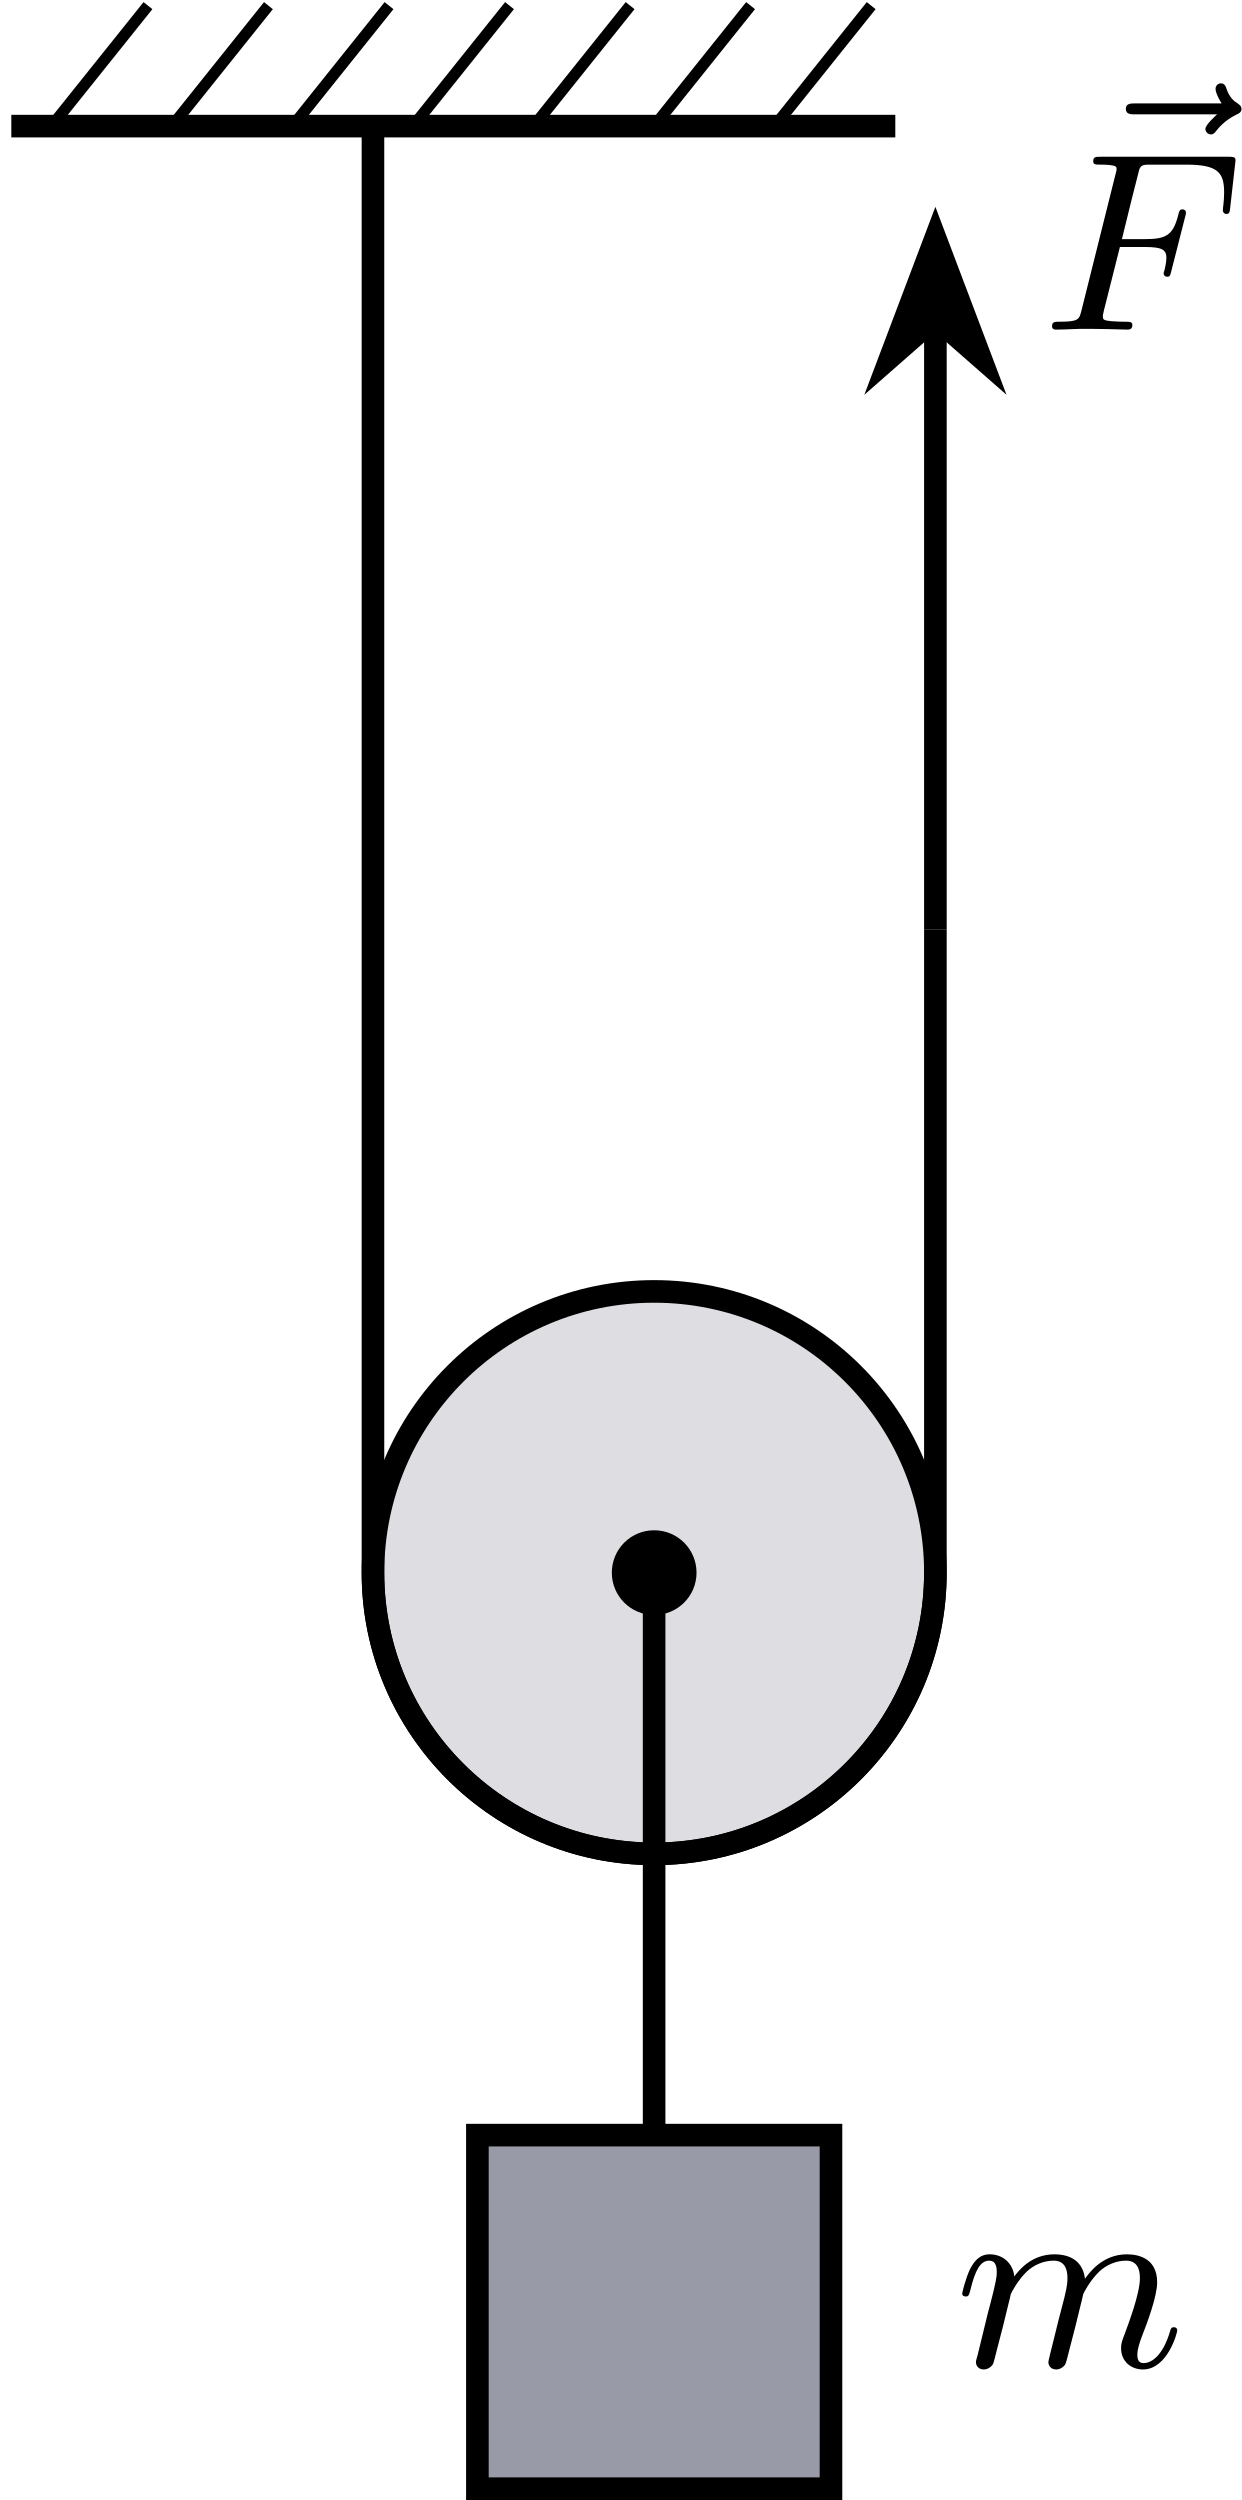
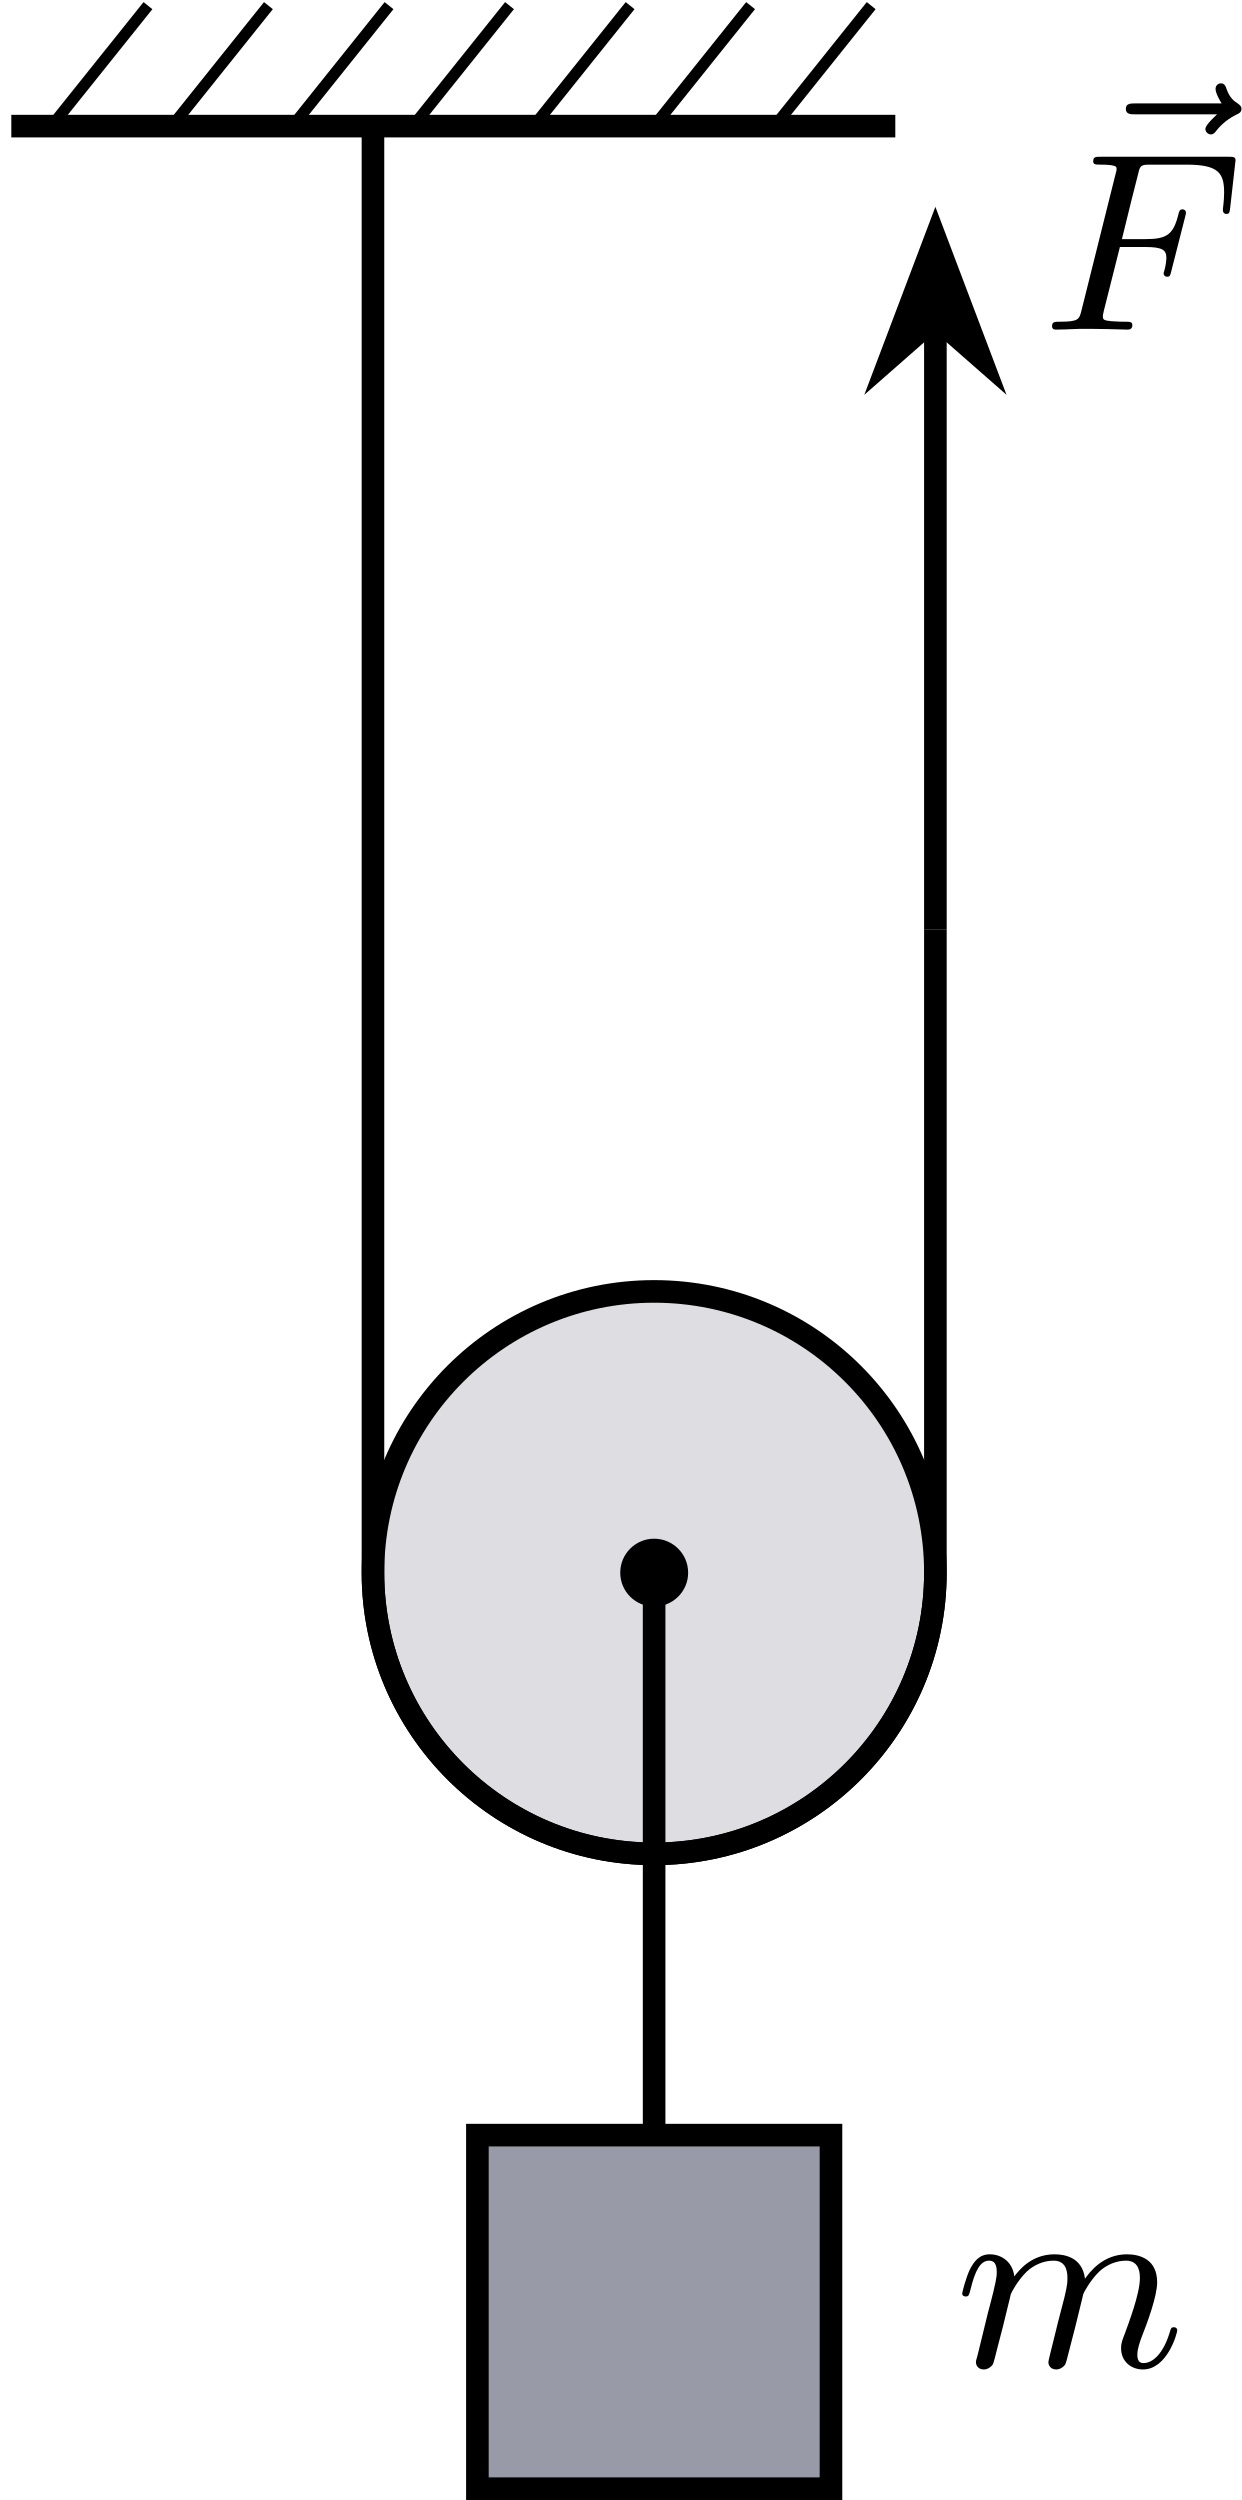
<svg xmlns="http://www.w3.org/2000/svg" xmlns:xlink="http://www.w3.org/1999/xlink" version="1.1" width="56.931pt" height="114.644pt" viewBox="-70.008 -69.633 43.793 88.188">
  <defs>
    <path id="g0-70" d="M2.789-2.914H3.667C4.304-2.914 4.429-2.806 4.429-2.52C4.429-2.493 4.42-2.331 4.367-2.116C4.331-2.008 4.331-2 4.331-1.982C4.331-1.946 4.358-1.865 4.456-1.865S4.564-1.91 4.6-2.053L5.093-3.99C5.102-4.026 5.12-4.08 5.12-4.125C5.12-4.178 5.084-4.241 4.994-4.241C4.896-4.241 4.878-4.178 4.842-4.026C4.663-3.327 4.411-3.192 3.685-3.192H2.86C2.977-3.685 3.434-5.523 3.47-5.64C3.533-5.819 3.631-5.819 3.9-5.819H5.138C6.267-5.819 6.465-5.523 6.465-4.833C6.465-4.528 6.42-4.286 6.42-4.214S6.465-4.08 6.545-4.08C6.653-4.08 6.662-4.142 6.68-4.304L6.868-5.972C6.868-6.097 6.779-6.097 6.608-6.097H2.116C1.937-6.097 1.847-6.097 1.847-5.936C1.847-5.819 1.937-5.819 2.125-5.819C2.161-5.819 2.322-5.819 2.466-5.801C2.663-5.774 2.672-5.738 2.672-5.658C2.672-5.631 2.672-5.613 2.627-5.452L1.435-.681C1.354-.359 1.336-.278 .664-.278C.493-.278 .395-.278 .395-.117C.395-.063 .421 0 .529 0C.628 0 1.049-.009 1.139-.018C1.21-.027 1.524-.027 1.722-.027C1.892-.027 2.143-.018 2.358-.018S2.824 0 3.04 0C3.111 0 3.228 0 3.228-.161C3.228-.278 3.138-.278 2.95-.278C2.932-.278 2.699-.278 2.484-.296C2.206-.323 2.188-.359 2.188-.466C2.188-.484 2.188-.538 2.224-.672L2.789-2.914Z" />
    <path id="g0-109" d="M1.695-1.408C1.793-1.829 1.964-2.484 1.973-2.555C1.991-2.609 2.215-3.04 2.537-3.353C2.798-3.596 3.138-3.739 3.488-3.739C3.972-3.739 3.972-3.264 3.972-3.111C3.972-3.004 3.972-2.878 3.865-2.439L3.658-1.641C3.371-.484 3.3-.206 3.3-.161C3.3-.045 3.38 .099 3.578 .099C3.703 .099 3.838 .018 3.9-.09C3.927-.143 3.999-.43 4.044-.61L4.25-1.408C4.349-1.829 4.519-2.484 4.528-2.555C4.546-2.609 4.77-3.04 5.093-3.353C5.353-3.596 5.694-3.739 6.043-3.739C6.528-3.739 6.528-3.264 6.528-3.111C6.528-2.564 6.106-1.47 6.007-1.193C5.9-.915 5.864-.825 5.864-.655C5.864-.17 6.232 .099 6.635 .099C7.496 .099 7.846-1.184 7.846-1.282C7.846-1.327 7.819-1.39 7.729-1.39C7.63-1.39 7.621-1.345 7.586-1.228C7.361-.466 6.985-.126 6.662-.126C6.599-.126 6.438-.126 6.438-.412C6.438-.637 6.528-.87 6.599-1.067C6.779-1.524 7.137-2.475 7.137-2.977C7.137-3.775 6.545-3.963 6.07-3.963C5.218-3.963 4.752-3.327 4.591-3.102C4.501-3.847 3.891-3.963 3.515-3.963C2.681-3.963 2.242-3.371 2.098-3.183C2.044-3.667 1.677-3.963 1.228-3.963C.852-3.963 .664-3.685 .538-3.443C.386-3.129 .26-2.618 .26-2.582C.26-2.502 .323-2.475 .386-2.475C.484-2.475 .502-2.52 .547-2.699C.717-3.407 .906-3.739 1.21-3.739C1.479-3.739 1.479-3.452 1.479-3.318C1.479-3.129 1.408-2.851 1.354-2.618C1.291-2.385 1.201-2 1.166-1.892L.807-.421C.744-.206 .744-.188 .744-.161C.744-.045 .825 .099 1.022 .099C1.148 .099 1.282 .018 1.345-.09C1.372-.143 1.444-.43 1.488-.61L1.695-1.408Z" />
    <path id="g0-126" d="M4.86-5.326C4.842-5.308 4.447-4.958 4.447-4.815C4.447-4.707 4.537-4.618 4.645-4.618C4.734-4.618 4.779-4.68 4.815-4.725C4.914-4.851 5.12-5.102 5.523-5.308C5.631-5.353 5.721-5.398 5.721-5.523C5.721-5.622 5.631-5.676 5.586-5.712C5.452-5.792 5.299-5.927 5.2-6.205C5.165-6.312 5.129-6.42 4.994-6.42C4.914-6.42 4.806-6.357 4.806-6.223C4.806-6.061 4.985-5.765 5.021-5.712H1.973C1.82-5.712 1.641-5.712 1.641-5.523C1.641-5.326 1.811-5.326 1.973-5.326H4.86Z" />
  </defs>
  <g id="page1">
    <path d="M-69.609-65.184H-38.426" stroke="#000" fill="none" stroke-width=".797" stroke-miterlimit="10" />
    <path d="M-68.191-65.184L-64.789-69.434" stroke="#000" fill="none" stroke-width=".399" stroke-miterlimit="10" />
    <path d="M-63.941-65.184L-60.539-69.434" stroke="#000" fill="none" stroke-width=".399" stroke-miterlimit="10" />
    <path d="M-59.688-65.184L-56.285-69.434" stroke="#000" fill="none" stroke-width=".399" stroke-miterlimit="10" />
    <path d="M-55.438-65.184L-52.035-69.434" stroke="#000" fill="none" stroke-width=".399" stroke-miterlimit="10" />
    <path d="M-51.184-65.184L-47.781-69.434" stroke="#000" fill="none" stroke-width=".399" stroke-miterlimit="10" />
    <path d="M-46.934-65.184L-43.531-69.434" stroke="#000" fill="none" stroke-width=".399" stroke-miterlimit="10" />
    <path d="M-42.68-65.184L-39.277-69.434" stroke="#000" fill="none" stroke-width=".399" stroke-miterlimit="10" />
    <path d="M-37.012-14.156C-37.012-19.637-41.453-24.078-46.934-24.078C-52.41-24.078-56.852-19.637-56.852-14.156C-56.852-8.68-52.41-4.238-46.934-4.238C-41.453-4.238-37.012-8.68-37.012-14.156Z" fill="#dddde2" />
    <path d="M-37.012-14.156C-37.012-19.637-41.453-24.078-46.934-24.078C-52.41-24.078-56.852-19.637-56.852-14.156C-56.852-8.68-52.41-4.238-46.934-4.238C-41.453-4.238-37.012-8.68-37.012-14.156Z" stroke="#000" fill="none" stroke-width=".797" stroke-miterlimit="10" />
    <path d="M-56.852-65.184V-14.156C-56.852-8.68-52.41-4.238-46.934-4.238C-41.453-4.238-37.012-8.68-37.012-14.156V-36.836" stroke="#000" fill="none" stroke-width=".797" stroke-miterlimit="10" />
    <path d="M-37.012-36.836V-58.238" stroke="#000" fill="none" stroke-width=".797" stroke-miterlimit="10" />
    <path d="M-37.012-61.211L-38.582-57.059L-37.012-58.437L-35.441-57.059Z" />
    <path d="M-37.012-61.211L-38.582-57.059L-37.012-58.437L-35.441-57.059Z" stroke="#000" fill="none" stroke-width=".797" stroke-miterlimit="10" />
    <g transform="matrix(1 0 0 1 13.6398 -77.8643)">
      <use x="-45.575" y="17.591" xlink:href="#g0-126" />
      <use x="-46.932" y="19.858" xlink:href="#g0-70" />
    </g>
-     <path d="M-45.438-14.156C-45.438-14.984-46.105-15.652-46.934-15.652C-47.758-15.652-48.426-14.984-48.426-14.156C-48.426-13.332-47.758-12.664-46.934-12.664C-46.105-12.664-45.438-13.332-45.438-14.156Z" />
+     <path d="M-45.734-14.156C-45.734-14.816-46.27-15.355-46.934-15.355C-47.594-15.355-48.129-14.816-48.129-14.156C-48.129-13.496-47.594-12.961-46.934-12.961C-46.27-12.961-45.734-13.496-45.734-14.156Z" />
    <path d="M-46.934-14.156V5.684" stroke="#000" fill="none" stroke-width=".797" stroke-miterlimit="10" />
    <path d="M-53.168 18.156V5.684H-40.695V18.156Z" fill="#989aa7" />
    <path d="M-53.168 18.156V5.684H-40.695V18.156Z" stroke="#000" fill="none" stroke-width=".797" stroke-miterlimit="10" />
    <g transform="matrix(1 0 0 1 10.6057 -6.0068)">
      <use x="-46.932" y="19.858" xlink:href="#g0-109" />
    </g>
  </g>
</svg>
